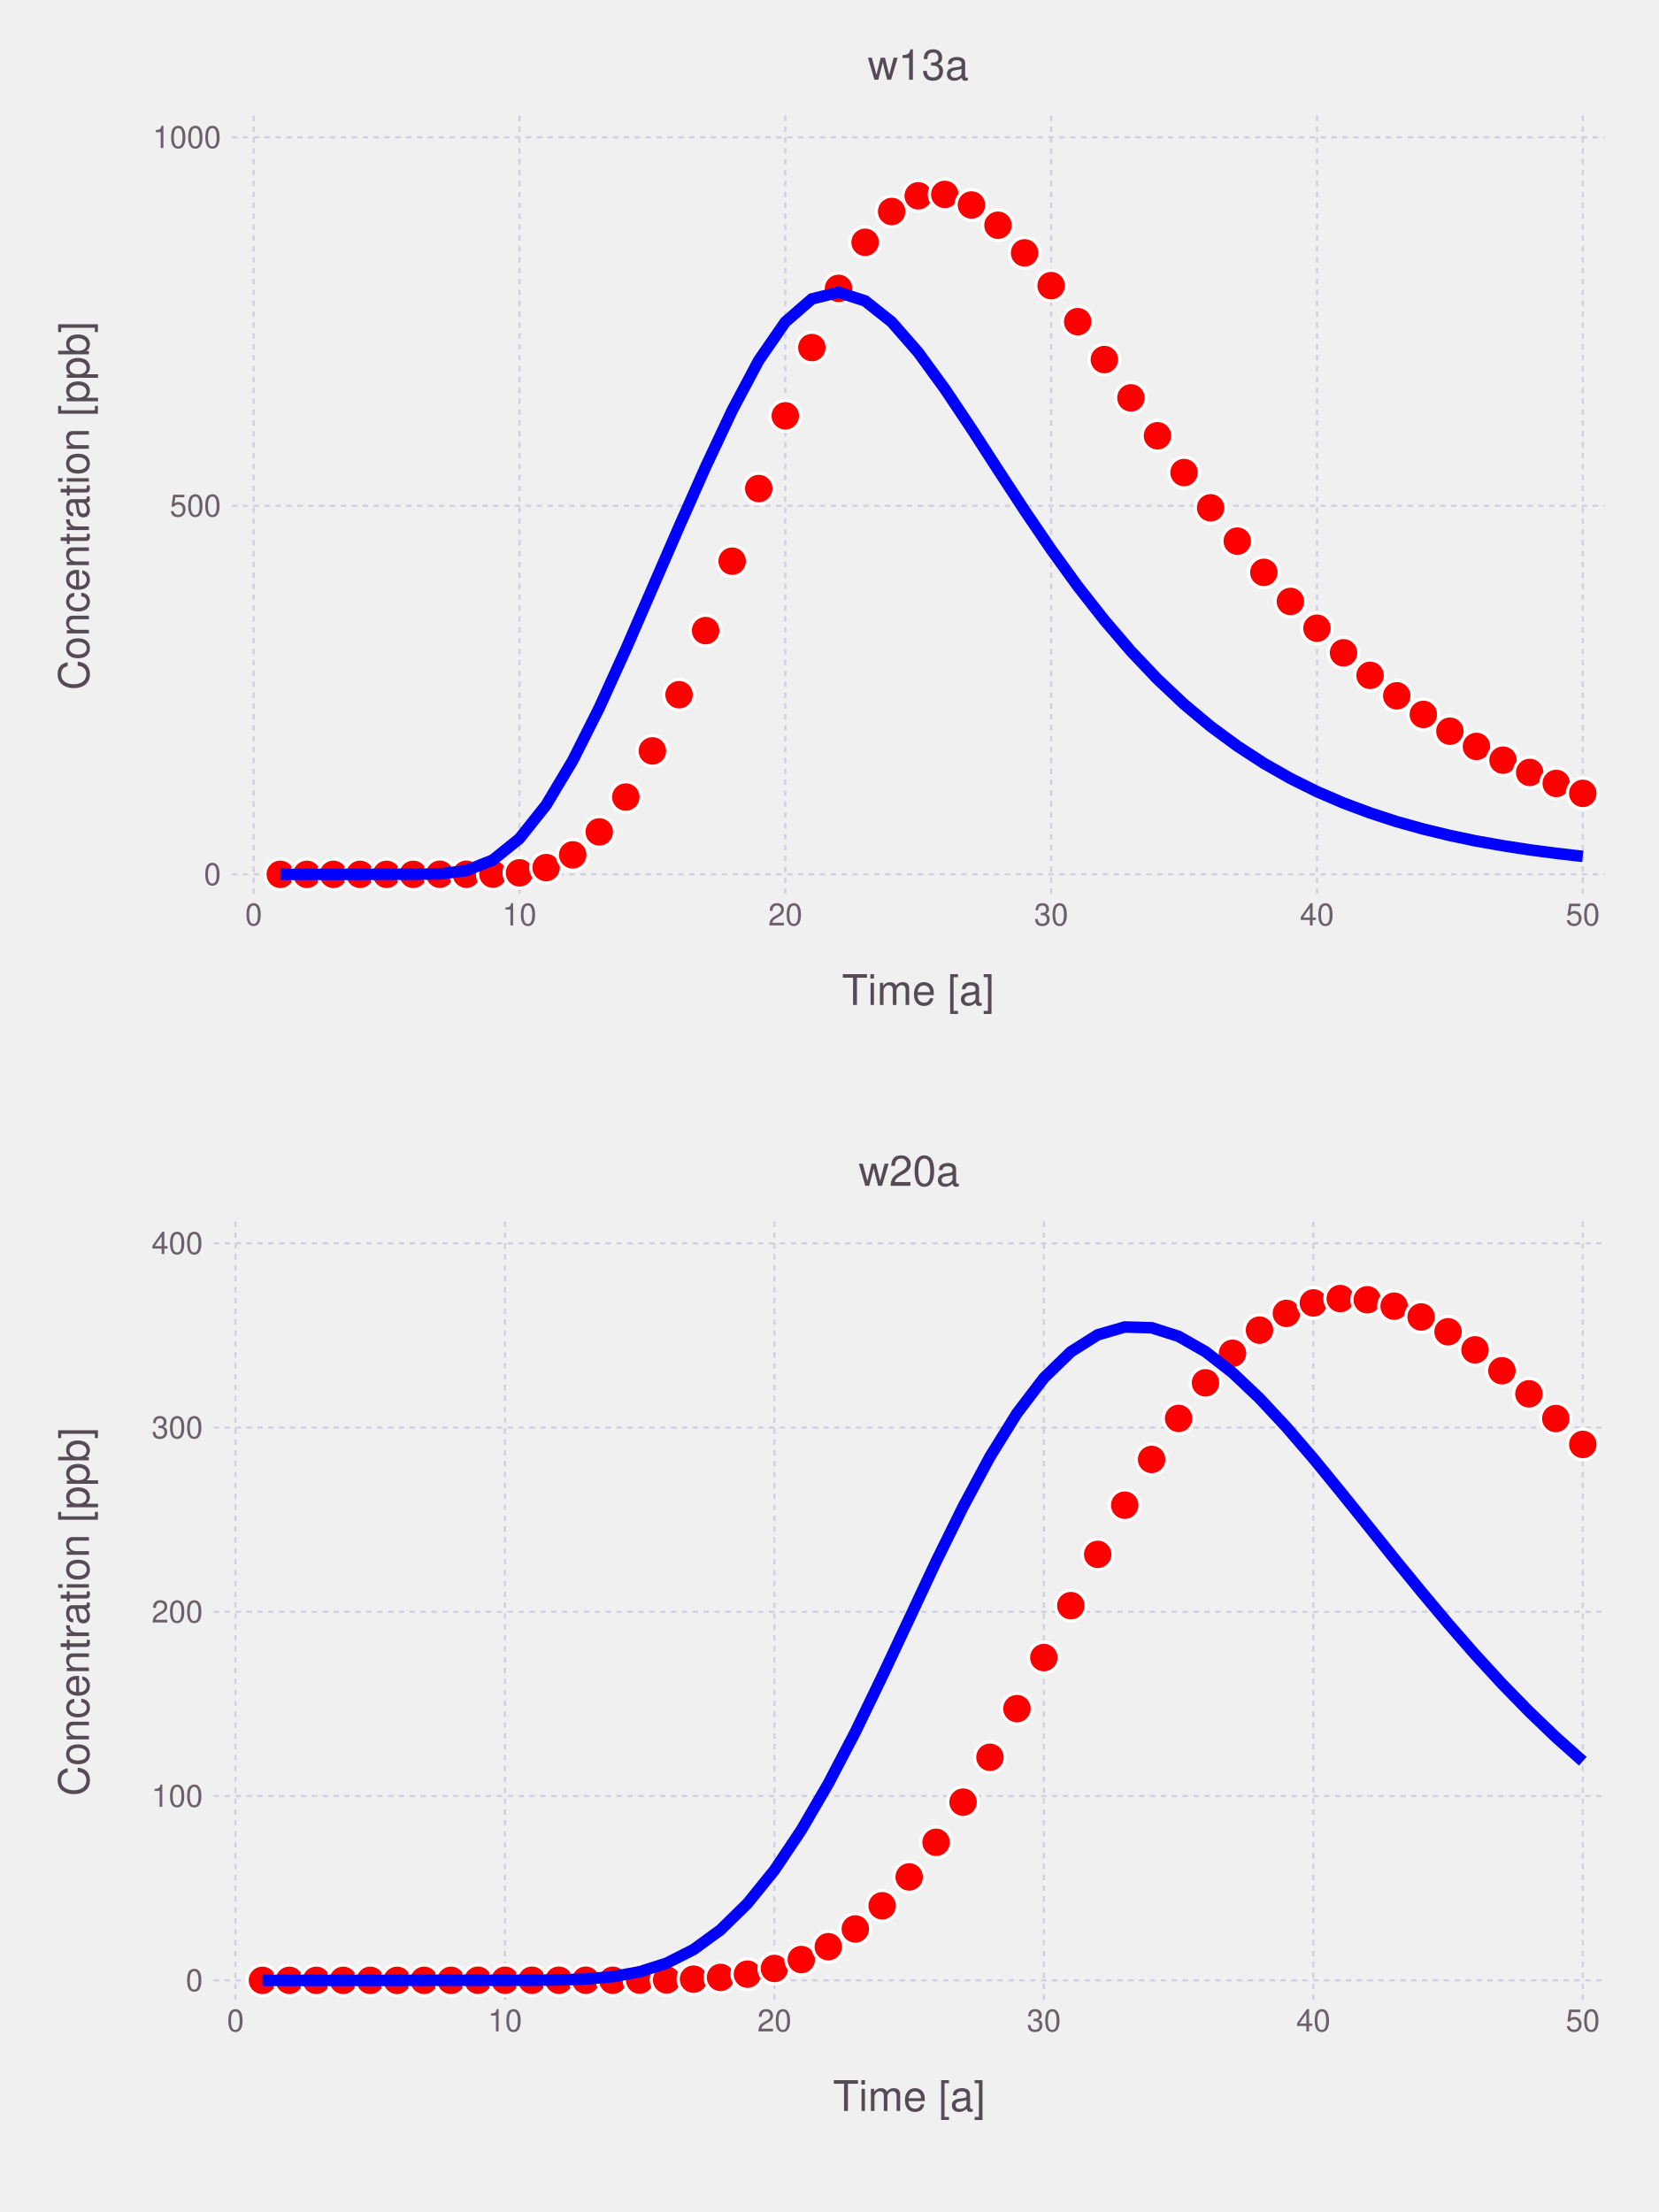
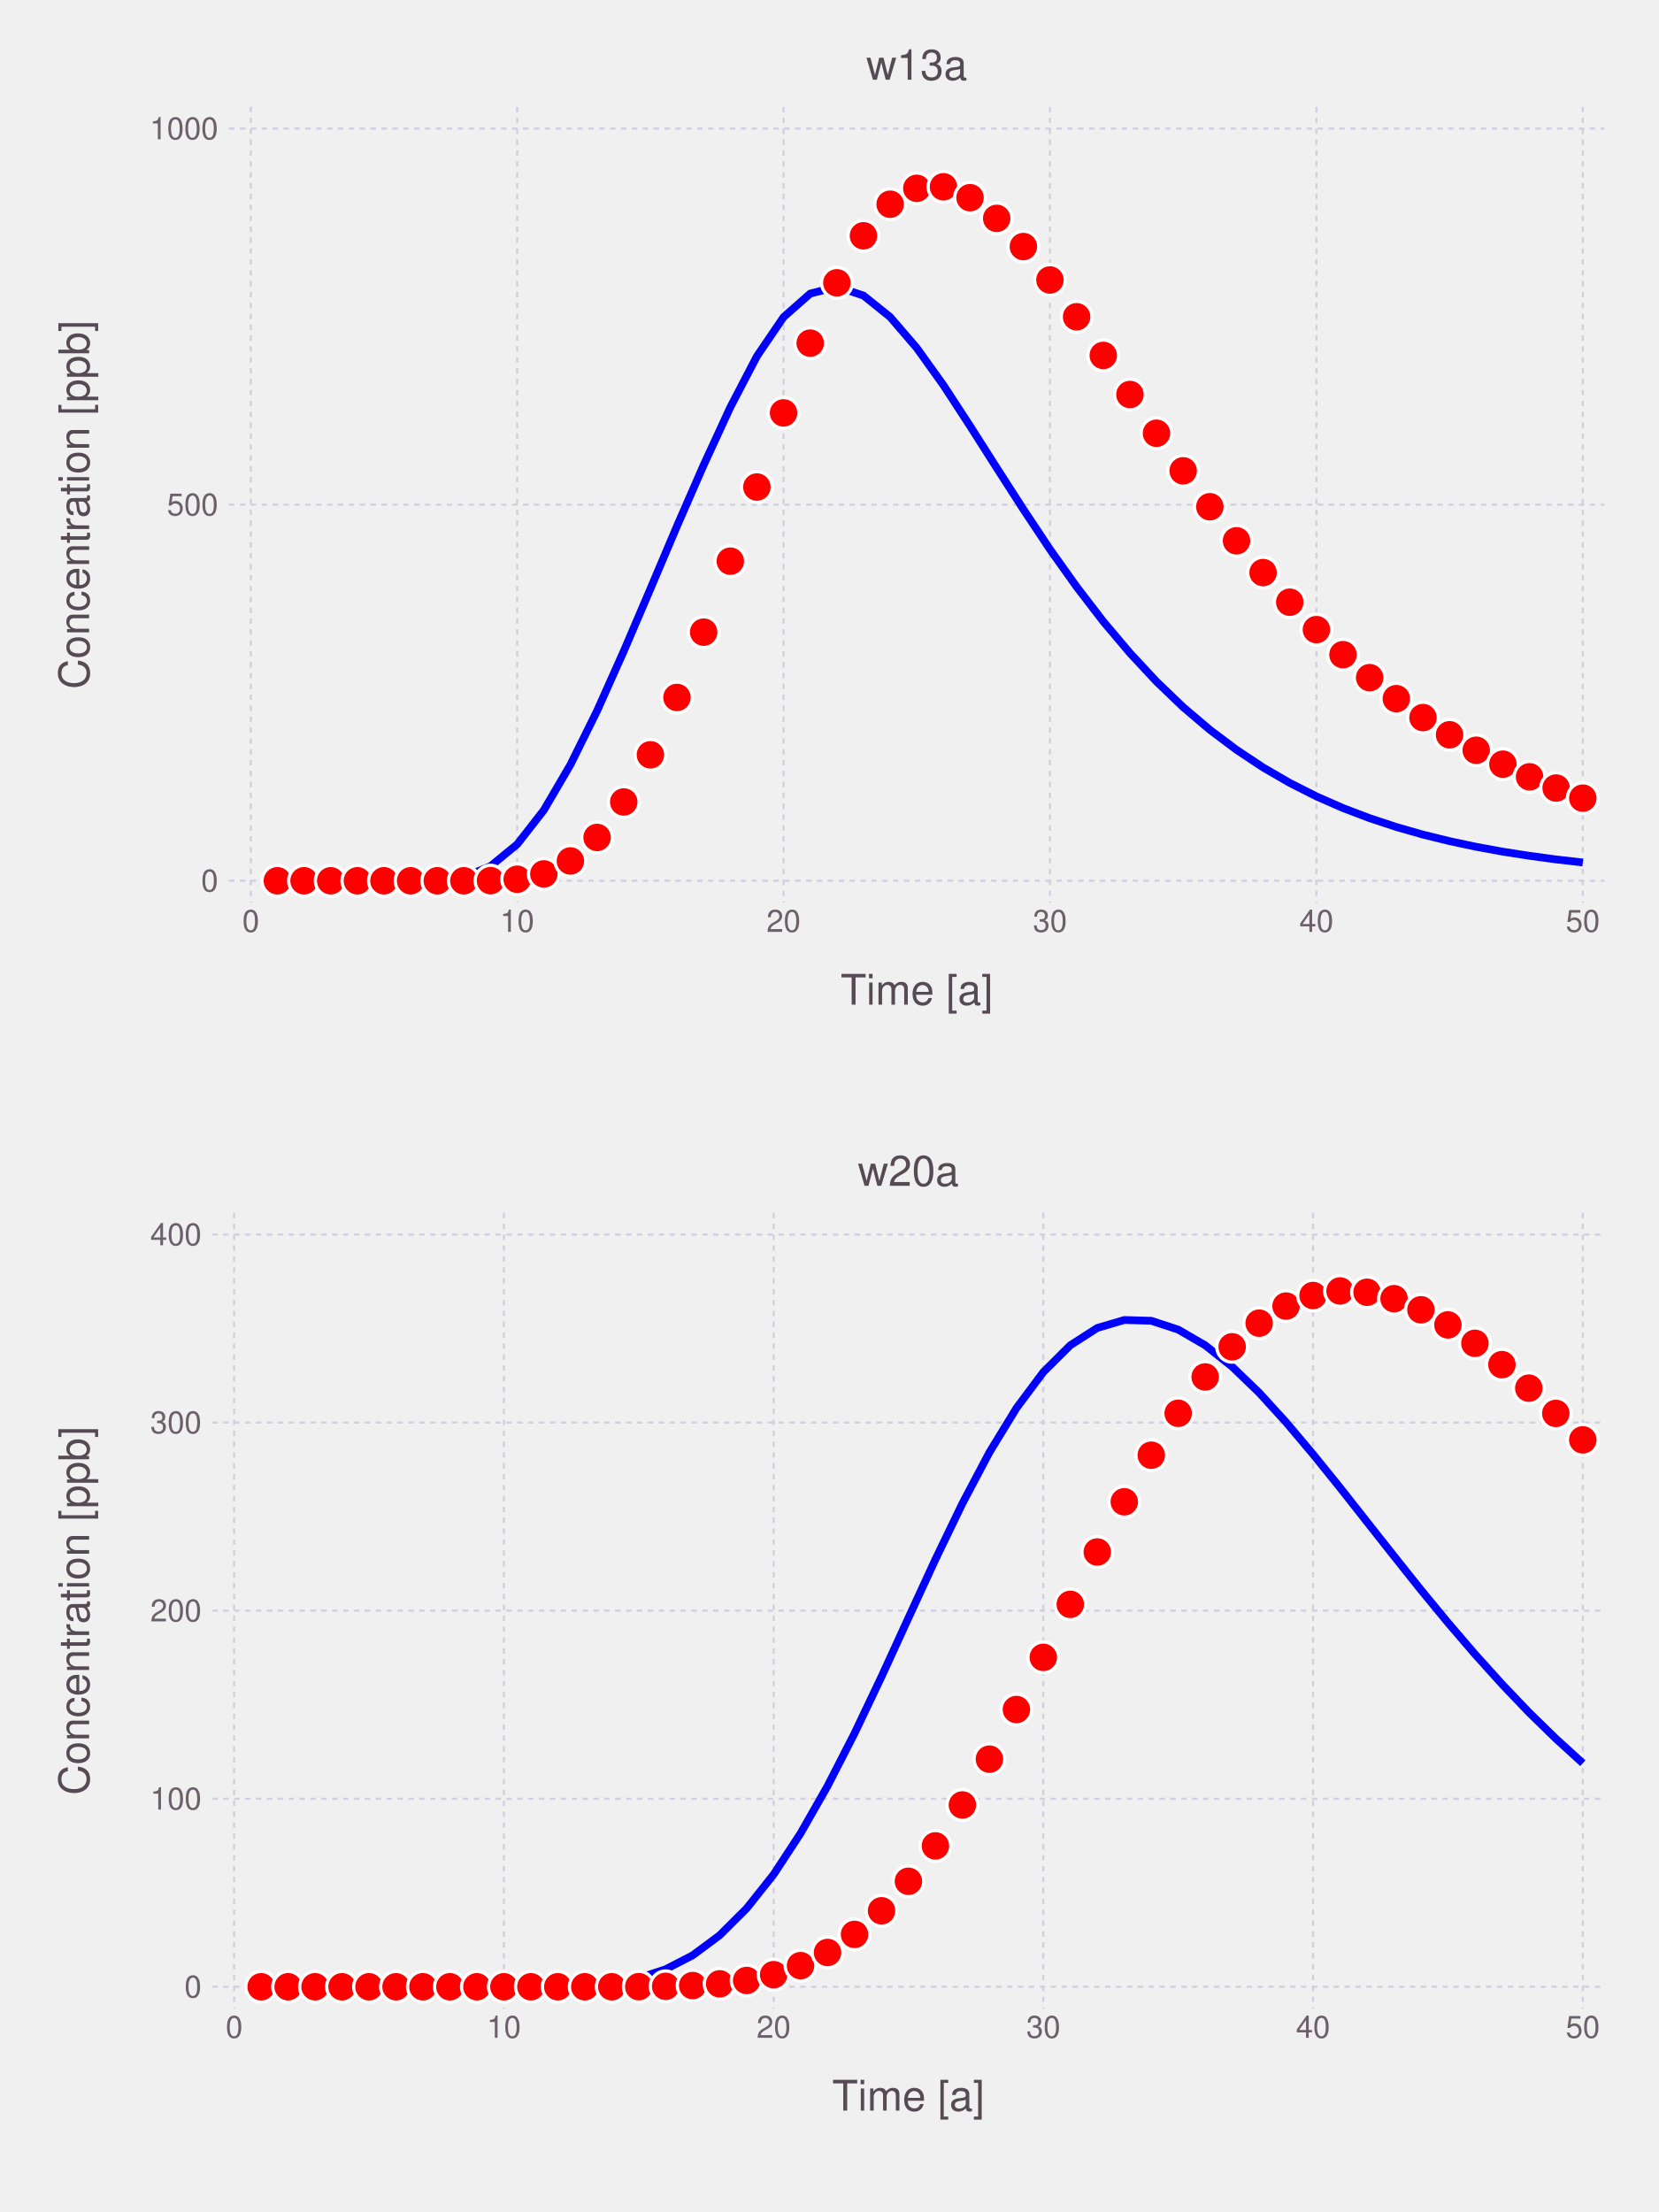
<svg xmlns="http://www.w3.org/2000/svg" xmlns:xlink="http://www.w3.org/1999/xlink" version="1.2" width="152.4mm" height="203.2mm" viewBox="0 0 152.4 203.2" stroke="none" fill="#000000" stroke-width="0.3" font-size="3.88">
-   <g class="plotroot xscalable yscalable" id="img-0877f21f-1">
-     <g font-size="3.88" font-family="'PT Sans','Helvetica Neue','Helvetica',sans-serif" fill="#564A55" stroke="#000000" stroke-opacity="0.000" id="img-0877f21f-2">
-       <text x="83.52" y="191.59" text-anchor="middle" dy="0.6em">Time [a]</text>
-     </g>
-     <g class="guide xlabels" font-size="2.82" font-family="'PT Sans Caption','Helvetica Neue','Helvetica',sans-serif" fill="#6C606B" id="img-0877f21f-3">
-       <text x="21.63" y="184.92" text-anchor="middle" dy="0.6em">0</text>
-       <text x="46.39" y="184.92" text-anchor="middle" dy="0.6em">10</text>
-       <text x="71.14" y="184.92" text-anchor="middle" dy="0.6em">20</text>
-       <text x="95.89" y="184.92" text-anchor="middle" dy="0.6em">30</text>
-       <text x="120.65" y="184.92" text-anchor="middle" dy="0.6em">40</text>
-       <text x="145.4" y="184.92" text-anchor="middle" dy="0.6em">50</text>
-     </g>
-     <g clip-path="url(#img-0877f21f-4)">
-       <g id="img-0877f21f-5">
-         <g pointer-events="visible" opacity="1" fill="#000000" fill-opacity="0.000" stroke="#000000" stroke-opacity="0.000" class="guide background" id="img-0877f21f-6">
-           <rect x="19.63" y="112.21" width="127.77" height="71.7" />
-         </g>
-         <g class="guide ygridlines xfixed" stroke-dasharray="0.5,0.5" stroke-width="0.2" stroke="#D0D0E0" id="img-0877f21f-7">
-           <path fill="none" d="M19.63,181.92 L 147.4 181.92" />
-           <path fill="none" d="M19.63,164.99 L 147.4 164.99" />
-           <path fill="none" d="M19.63,148.06 L 147.4 148.06" />
-           <path fill="none" d="M19.63,131.14 L 147.4 131.14" />
-           <path fill="none" d="M19.63,114.21 L 147.4 114.21" />
-         </g>
-         <g class="guide xgridlines yfixed" stroke-dasharray="0.5,0.5" stroke-width="0.2" stroke="#D0D0E0" id="img-0877f21f-8">
-           <path fill="none" d="M21.63,112.21 L 21.63 183.92" />
-           <path fill="none" d="M46.39,112.21 L 46.39 183.92" />
-           <path fill="none" d="M71.14,112.21 L 71.14 183.92" />
-           <path fill="none" d="M95.89,112.21 L 95.89 183.92" />
-           <path fill="none" d="M120.65,112.21 L 120.65 183.92" />
-           <path fill="none" d="M145.4,112.21 L 145.4 183.92" />
-         </g>
-         <g class="plotpanel" id="img-0877f21f-9">
-           <g class="geometry" id="img-0877f21f-10">
-             <g class="color_RGBA{Float32}(1.0f0,0.0f0,0.0f0,1.0f0)" stroke="#FFFFFF" stroke-width="0.3" fill="#FF0000" id="img-0877f21f-11">
-               <use xlink:href="#img-0877f21f-12" x="24.11" y="181.92" />
-               <use xlink:href="#img-0877f21f-12" x="26.58" y="181.92" />
-               <use xlink:href="#img-0877f21f-12" x="29.06" y="181.92" />
-               <use xlink:href="#img-0877f21f-12" x="31.53" y="181.92" />
-               <use xlink:href="#img-0877f21f-12" x="34.01" y="181.92" />
-               <use xlink:href="#img-0877f21f-12" x="36.48" y="181.92" />
-               <use xlink:href="#img-0877f21f-12" x="38.96" y="181.92" />
-               <use xlink:href="#img-0877f21f-12" x="41.43" y="181.92" />
-               <use xlink:href="#img-0877f21f-12" x="43.91" y="181.91" />
-               <use xlink:href="#img-0877f21f-12" x="46.39" y="181.91" />
-               <use xlink:href="#img-0877f21f-12" x="48.86" y="181.91" />
-               <use xlink:href="#img-0877f21f-12" x="51.34" y="181.91" />
-               <use xlink:href="#img-0877f21f-12" x="53.81" y="181.91" />
-               <use xlink:href="#img-0877f21f-12" x="56.29" y="181.91" />
-               <use xlink:href="#img-0877f21f-12" x="58.76" y="181.9" />
-               <use xlink:href="#img-0877f21f-12" x="61.24" y="181.88" />
-               <use xlink:href="#img-0877f21f-12" x="63.71" y="181.81" />
-               <use xlink:href="#img-0877f21f-12" x="66.19" y="181.65" />
-               <use xlink:href="#img-0877f21f-12" x="68.66" y="181.35" />
-               <use xlink:href="#img-0877f21f-12" x="71.14" y="180.83" />
-               <use xlink:href="#img-0877f21f-12" x="73.61" y="180.01" />
-               <use xlink:href="#img-0877f21f-12" x="76.09" y="178.83" />
-               <use xlink:href="#img-0877f21f-12" x="78.57" y="177.2" />
-               <use xlink:href="#img-0877f21f-12" x="81.04" y="175.07" />
-               <use xlink:href="#img-0877f21f-12" x="83.52" y="172.42" />
-               <use xlink:href="#img-0877f21f-12" x="85.99" y="169.24" />
-               <use xlink:href="#img-0877f21f-12" x="88.47" y="165.55" />
-               <use xlink:href="#img-0877f21f-12" x="90.94" y="161.43" />
-               <use xlink:href="#img-0877f21f-12" x="93.42" y="156.96" />
-               <use xlink:href="#img-0877f21f-12" x="95.89" y="152.27" />
-               <use xlink:href="#img-0877f21f-12" x="98.37" y="147.5" />
-               <use xlink:href="#img-0877f21f-12" x="100.84" y="142.79" />
-               <use xlink:href="#img-0877f21f-12" x="103.32" y="138.27" />
-               <use xlink:href="#img-0877f21f-12" x="105.79" y="134.07" />
-               <use xlink:href="#img-0877f21f-12" x="108.27" y="130.3" />
-               <use xlink:href="#img-0877f21f-12" x="110.74" y="127.03" />
-               <use xlink:href="#img-0877f21f-12" x="113.22" y="124.32" />
-               <use xlink:href="#img-0877f21f-12" x="115.7" y="122.19" />
-               <use xlink:href="#img-0877f21f-12" x="118.17" y="120.65" />
-               <use xlink:href="#img-0877f21f-12" x="120.65" y="119.69" />
-               <use xlink:href="#img-0877f21f-12" x="123.12" y="119.29" />
-               <use xlink:href="#img-0877f21f-12" x="125.6" y="119.4" />
-               <use xlink:href="#img-0877f21f-12" x="128.07" y="119.99" />
-               <use xlink:href="#img-0877f21f-12" x="130.55" y="120.98" />
-               <use xlink:href="#img-0877f21f-12" x="133.02" y="122.34" />
-               <use xlink:href="#img-0877f21f-12" x="135.5" y="124" />
-               <use xlink:href="#img-0877f21f-12" x="137.97" y="125.92" />
-               <use xlink:href="#img-0877f21f-12" x="140.45" y="128.04" />
-               <use xlink:href="#img-0877f21f-12" x="142.92" y="130.31" />
-               <use xlink:href="#img-0877f21f-12" x="145.4" y="132.69" />
+   <g class="plotroot xscalable yscalable" id="img-279c3959-1">
+     <g font-size="3.88" font-family="'PT Sans','Helvetica Neue','Helvetica',sans-serif" fill="#564A55" stroke="#000000" stroke-opacity="0.000" id="img-279c3959-2">
+       <text x="83.45" y="191.56" text-anchor="middle" dy="0.6em">Time [a]</text>
+     </g>
+     <g class="guide xlabels" font-size="2.82" font-family="'PT Sans Caption','Helvetica Neue','Helvetica',sans-serif" fill="#6C606B" id="img-279c3959-3">
+       <text x="21.51" y="185.51" text-anchor="middle" dy="0.6em">0</text>
+       <text x="46.29" y="185.51" text-anchor="middle" dy="0.6em">10</text>
+       <text x="71.07" y="185.51" text-anchor="middle" dy="0.6em">20</text>
+       <text x="95.84" y="185.51" text-anchor="middle" dy="0.6em">30</text>
+       <text x="120.62" y="185.51" text-anchor="middle" dy="0.6em">40</text>
+       <text x="145.4" y="185.51" text-anchor="middle" dy="0.6em">50</text>
+     </g>
+     <g clip-path="url(#img-279c3959-4)">
+       <g id="img-279c3959-5">
+         <g pointer-events="visible" opacity="1" fill="#000000" fill-opacity="0.000" stroke="#000000" stroke-opacity="0.000" class="guide background" id="img-279c3959-6">
+           <rect x="19.51" y="111.41" width="127.89" height="73.1" />
+         </g>
+         <g class="guide ygridlines xfixed" stroke-dasharray="0.5,0.5" stroke-width="0.2" stroke="#D0D0E0" id="img-279c3959-7">
+           <path fill="none" d="M19.51,182.51 L 147.4 182.51" />
+           <path fill="none" d="M19.51,165.24 L 147.4 165.24" />
+           <path fill="none" d="M19.51,147.96 L 147.4 147.96" />
+           <path fill="none" d="M19.51,130.68 L 147.4 130.68" />
+           <path fill="none" d="M19.51,113.41 L 147.4 113.41" />
+         </g>
+         <g class="guide xgridlines yfixed" stroke-dasharray="0.5,0.5" stroke-width="0.2" stroke="#D0D0E0" id="img-279c3959-8">
+           <path fill="none" d="M21.51,111.41 L 21.51 184.51" />
+           <path fill="none" d="M46.29,111.41 L 46.29 184.51" />
+           <path fill="none" d="M71.07,111.41 L 71.07 184.51" />
+           <path fill="none" d="M95.84,111.41 L 95.84 184.51" />
+           <path fill="none" d="M120.62,111.41 L 120.62 184.51" />
+           <path fill="none" d="M145.4,111.41 L 145.4 184.51" />
+         </g>
+         <g class="plotpanel" id="img-279c3959-9">
+           <g stroke-width="0.71" fill="#000000" fill-opacity="0.000" class="geometry" stroke-dasharray="none" stroke="#0000FF" id="img-279c3959-10">
+             <path fill="none" d="M23.99,182.51 L 26.47 182.51 28.94 182.51 31.42 182.51 33.9 182.51 36.38 182.51 38.85 182.51 41.33 182.51 43.81 182.51 46.29 182.51 48.77 182.5 51.24 182.48 53.72 182.39 56.2 182.17 58.68 181.71 61.15 180.9 63.63 179.62 66.11 177.78 68.59 175.31 71.07 172.19 73.54 168.42 76.02 164.07 78.5 159.23 80.98 154.02 83.45 148.63 85.93 143.25 88.41 138.11 90.89 133.42 93.37 129.36 95.84 126.05 98.32 123.58 100.8 121.99 103.28 121.26 105.76 121.33 108.23 122.14 110.71 123.58 113.19 125.55 115.67 127.94 118.14 130.65 120.62 133.59 123.1 136.66 125.58 139.81 128.06 142.95 130.53 146.05 133.01 149.06 135.49 151.95 137.97 154.7 140.44 157.29 142.92 159.71 145.4 161.97" />
+           </g>
+           <g class="geometry" id="img-279c3959-11">
+             <g class="color_RGBA{Float32}(1.0f0,0.0f0,0.0f0,1.0f0)" stroke="#FFFFFF" stroke-width="0.3" fill="#FF0000" id="img-279c3959-12">
+               <use xlink:href="#img-279c3959-13" x="23.99" y="182.51" />
+               <use xlink:href="#img-279c3959-13" x="26.47" y="182.51" />
+               <use xlink:href="#img-279c3959-13" x="28.94" y="182.51" />
+               <use xlink:href="#img-279c3959-13" x="31.42" y="182.51" />
+               <use xlink:href="#img-279c3959-13" x="33.9" y="182.51" />
+               <use xlink:href="#img-279c3959-13" x="36.38" y="182.51" />
+               <use xlink:href="#img-279c3959-13" x="38.85" y="182.51" />
+               <use xlink:href="#img-279c3959-13" x="41.33" y="182.51" />
+               <use xlink:href="#img-279c3959-13" x="43.81" y="182.51" />
+               <use xlink:href="#img-279c3959-13" x="46.29" y="182.51" />
+               <use xlink:href="#img-279c3959-13" x="48.77" y="182.51" />
+               <use xlink:href="#img-279c3959-13" x="51.24" y="182.51" />
+               <use xlink:href="#img-279c3959-13" x="53.72" y="182.51" />
+               <use xlink:href="#img-279c3959-13" x="56.2" y="182.51" />
+               <use xlink:href="#img-279c3959-13" x="58.68" y="182.5" />
+               <use xlink:href="#img-279c3959-13" x="61.15" y="182.47" />
+               <use xlink:href="#img-279c3959-13" x="63.63" y="182.4" />
+               <use xlink:href="#img-279c3959-13" x="66.11" y="182.24" />
+               <use xlink:href="#img-279c3959-13" x="68.59" y="181.93" />
+               <use xlink:href="#img-279c3959-13" x="71.07" y="181.4" />
+               <use xlink:href="#img-279c3959-13" x="73.54" y="180.57" />
+               <use xlink:href="#img-279c3959-13" x="76.02" y="179.36" />
+               <use xlink:href="#img-279c3959-13" x="78.5" y="177.7" />
+               <use xlink:href="#img-279c3959-13" x="80.98" y="175.53" />
+               <use xlink:href="#img-279c3959-13" x="83.45" y="172.82" />
+               <use xlink:href="#img-279c3959-13" x="85.93" y="169.57" />
+               <use xlink:href="#img-279c3959-13" x="88.41" y="165.81" />
+               <use xlink:href="#img-279c3959-13" x="90.89" y="161.6" />
+               <use xlink:href="#img-279c3959-13" x="93.37" y="157.04" />
+               <use xlink:href="#img-279c3959-13" x="95.84" y="152.25" />
+               <use xlink:href="#img-279c3959-13" x="98.32" y="147.38" />
+               <use xlink:href="#img-279c3959-13" x="100.8" y="142.57" />
+               <use xlink:href="#img-279c3959-13" x="103.28" y="137.96" />
+               <use xlink:href="#img-279c3959-13" x="105.76" y="133.68" />
+               <use xlink:href="#img-279c3959-13" x="108.23" y="129.83" />
+               <use xlink:href="#img-279c3959-13" x="110.71" y="126.49" />
+               <use xlink:href="#img-279c3959-13" x="113.19" y="123.72" />
+               <use xlink:href="#img-279c3959-13" x="115.67" y="121.55" />
+               <use xlink:href="#img-279c3959-13" x="118.14" y="119.98" />
+               <use xlink:href="#img-279c3959-13" x="120.62" y="119.01" />
+               <use xlink:href="#img-279c3959-13" x="123.1" y="118.59" />
+               <use xlink:href="#img-279c3959-13" x="125.58" y="118.71" />
+               <use xlink:href="#img-279c3959-13" x="128.06" y="119.3" />
+               <use xlink:href="#img-279c3959-13" x="130.53" y="120.32" />
+               <use xlink:href="#img-279c3959-13" x="133.01" y="121.71" />
+               <use xlink:href="#img-279c3959-13" x="135.49" y="123.4" />
+               <use xlink:href="#img-279c3959-13" x="137.97" y="125.36" />
+               <use xlink:href="#img-279c3959-13" x="140.44" y="127.52" />
+               <use xlink:href="#img-279c3959-13" x="142.92" y="129.84" />
+               <use xlink:href="#img-279c3959-13" x="145.4" y="132.27" />
            </g>
          </g>
-           <g stroke-width="1.06" fill="#000000" fill-opacity="0.000" class="geometry" stroke-dasharray="none" stroke="#0000FF" id="img-0877f21f-13">
-             <path fill="none" d="M24.11,181.92 L 26.58 181.92 29.06 181.92 31.53 181.92 34.01 181.92 36.48 181.92 38.96 181.91 41.43 181.91 43.91 181.91 46.39 181.91 48.86 181.91 51.34 181.88 53.81 181.8 56.29 181.58 58.76 181.13 61.24 180.34 63.71 179.09 66.19 177.28 68.66 174.86 71.14 171.8 73.61 168.11 76.09 163.85 78.57 159.11 81.04 154 83.52 148.72 85.99 143.45 88.47 138.42 90.94 133.82 93.42 129.83 95.89 126.59 98.37 124.18 100.84 122.62 103.32 121.9 105.79 121.97 108.27 122.76 110.74 124.17 113.22 126.1 115.7 128.45 118.17 131.1 120.65 133.98 123.12 137 125.6 140.08 128.07 143.16 130.55 146.19 133.02 149.14 135.5 151.98 137.97 154.67 140.45 157.21 142.92 159.58 145.4 161.79" />
-           </g>
        </g>
      </g>
    </g>
-     <g class="guide ylabels" font-size="2.82" font-family="'PT Sans Caption','Helvetica Neue','Helvetica',sans-serif" fill="#6C606B" id="img-0877f21f-14">
-       <text x="18.63" y="181.92" text-anchor="end" dy="0.35em">0</text>
-       <text x="18.63" y="164.99" text-anchor="end" dy="0.35em">100</text>
-       <text x="18.63" y="148.06" text-anchor="end" dy="0.35em">200</text>
-       <text x="18.63" y="131.14" text-anchor="end" dy="0.35em">300</text>
-       <text x="18.63" y="114.21" text-anchor="end" dy="0.35em">400</text>
-     </g>
-     <g font-size="3.88" font-family="'PT Sans','Helvetica Neue','Helvetica',sans-serif" fill="#564A55" stroke="#000000" stroke-opacity="0.000" id="img-0877f21f-15">
-       <text x="8.81" y="146.06" text-anchor="middle" dy="0.35em" transform="rotate(-90, 8.81, 148.06)">Concentration [ppb]</text>
-     </g>
-     <g font-size="3.88" font-family="'PT Sans','Helvetica Neue','Helvetica',sans-serif" fill="#564A55" stroke="#000000" stroke-opacity="0.000" id="img-0877f21f-16">
-       <text x="83.52" y="106.6" text-anchor="middle" dy="0.6em">w20a</text>
+     <g class="guide ylabels" font-size="2.82" font-family="'PT Sans Caption','Helvetica Neue','Helvetica',sans-serif" fill="#6C606B" id="img-279c3959-14">
+       <text x="18.51" y="182.51" text-anchor="end" dy="0.35em">0</text>
+       <text x="18.51" y="165.24" text-anchor="end" dy="0.35em">100</text>
+       <text x="18.51" y="147.96" text-anchor="end" dy="0.35em">200</text>
+       <text x="18.51" y="130.68" text-anchor="end" dy="0.35em">300</text>
+       <text x="18.51" y="113.41" text-anchor="end" dy="0.35em">400</text>
+     </g>
+     <g font-size="3.88" font-family="'PT Sans','Helvetica Neue','Helvetica',sans-serif" fill="#564A55" stroke="#000000" stroke-opacity="0.000" id="img-279c3959-15">
+       <text x="8.83" y="145.96" text-anchor="middle" dy="0.35em" transform="rotate(-90, 8.83, 147.96)">Concentration [ppb]</text>
+     </g>
+     <g font-size="3.88" font-family="'PT Sans','Helvetica Neue','Helvetica',sans-serif" fill="#564A55" stroke="#000000" stroke-opacity="0.000" id="img-279c3959-16">
+       <text x="83.45" y="106.6" text-anchor="middle" dy="0.6em">w20a</text>
    </g>
  </g>
-   <g class="plotroot xscalable yscalable" id="img-0877f21f-17">
-     <g font-size="3.88" font-family="'PT Sans','Helvetica Neue','Helvetica',sans-serif" fill="#564A55" stroke="#000000" stroke-opacity="0.000" id="img-0877f21f-18">
-       <text x="84.35" y="89.99" text-anchor="middle" dy="0.6em">Time [a]</text>
-     </g>
-     <g class="guide xlabels" font-size="2.82" font-family="'PT Sans Caption','Helvetica Neue','Helvetica',sans-serif" fill="#6C606B" id="img-0877f21f-19">
-       <text x="23.3" y="83.32" text-anchor="middle" dy="0.6em">0</text>
-       <text x="47.72" y="83.32" text-anchor="middle" dy="0.6em">10</text>
-       <text x="72.14" y="83.32" text-anchor="middle" dy="0.6em">20</text>
-       <text x="96.56" y="83.32" text-anchor="middle" dy="0.6em">30</text>
-       <text x="120.98" y="83.32" text-anchor="middle" dy="0.6em">40</text>
-       <text x="145.4" y="83.32" text-anchor="middle" dy="0.6em">50</text>
-     </g>
-     <g clip-path="url(#img-0877f21f-20)">
-       <g id="img-0877f21f-21">
-         <g pointer-events="visible" opacity="1" fill="#000000" fill-opacity="0.000" stroke="#000000" stroke-opacity="0.000" class="guide background" id="img-0877f21f-22">
-           <rect x="21.3" y="10.61" width="126.09" height="71.7" />
-         </g>
-         <g class="guide ygridlines xfixed" stroke-dasharray="0.5,0.5" stroke-width="0.2" stroke="#D0D0E0" id="img-0877f21f-23">
-           <path fill="none" d="M21.3,80.32 L 147.4 80.32" />
-           <path fill="none" d="M21.3,46.46 L 147.4 46.46" />
-           <path fill="none" d="M21.3,12.61 L 147.4 12.61" />
-         </g>
-         <g class="guide xgridlines yfixed" stroke-dasharray="0.5,0.5" stroke-width="0.2" stroke="#D0D0E0" id="img-0877f21f-24">
-           <path fill="none" d="M23.3,10.61 L 23.3 82.32" />
-           <path fill="none" d="M47.72,10.61 L 47.72 82.32" />
-           <path fill="none" d="M72.14,10.61 L 72.14 82.32" />
-           <path fill="none" d="M96.56,10.61 L 96.56 82.32" />
-           <path fill="none" d="M120.98,10.61 L 120.98 82.32" />
-           <path fill="none" d="M145.4,10.61 L 145.4 82.32" />
-         </g>
-         <g class="plotpanel" id="img-0877f21f-25">
-           <g class="geometry" id="img-0877f21f-26">
-             <g class="color_RGBA{Float32}(1.0f0,0.0f0,0.0f0,1.0f0)" stroke="#FFFFFF" stroke-width="0.3" fill="#FF0000" id="img-0877f21f-27">
-               <use xlink:href="#img-0877f21f-28" x="25.75" y="80.32" />
-               <use xlink:href="#img-0877f21f-28" x="28.19" y="80.32" />
-               <use xlink:href="#img-0877f21f-28" x="30.63" y="80.32" />
-               <use xlink:href="#img-0877f21f-28" x="33.07" y="80.32" />
-               <use xlink:href="#img-0877f21f-28" x="35.51" y="80.32" />
-               <use xlink:href="#img-0877f21f-28" x="37.96" y="80.32" />
-               <use xlink:href="#img-0877f21f-28" x="40.4" y="80.31" />
-               <use xlink:href="#img-0877f21f-28" x="42.84" y="80.31" />
-               <use xlink:href="#img-0877f21f-28" x="45.28" y="80.3" />
-               <use xlink:href="#img-0877f21f-28" x="47.72" y="80.18" />
-               <use xlink:href="#img-0877f21f-28" x="50.17" y="79.7" />
-               <use xlink:href="#img-0877f21f-28" x="52.61" y="78.53" />
-               <use xlink:href="#img-0877f21f-28" x="55.05" y="76.42" />
-               <use xlink:href="#img-0877f21f-28" x="57.49" y="73.22" />
-               <use xlink:href="#img-0877f21f-28" x="59.93" y="68.98" />
-               <use xlink:href="#img-0877f21f-28" x="62.38" y="63.82" />
-               <use xlink:href="#img-0877f21f-28" x="64.82" y="57.93" />
-               <use xlink:href="#img-0877f21f-28" x="67.26" y="51.55" />
-               <use xlink:href="#img-0877f21f-28" x="69.7" y="44.88" />
-               <use xlink:href="#img-0877f21f-28" x="72.14" y="38.2" />
-               <use xlink:href="#img-0877f21f-28" x="74.58" y="31.93" />
-               <use xlink:href="#img-0877f21f-28" x="77.03" y="26.49" />
-               <use xlink:href="#img-0877f21f-28" x="79.47" y="22.26" />
-               <use xlink:href="#img-0877f21f-28" x="81.91" y="19.43" />
-               <use xlink:href="#img-0877f21f-28" x="84.35" y="17.99" />
-               <use xlink:href="#img-0877f21f-28" x="86.79" y="17.86" />
-               <use xlink:href="#img-0877f21f-28" x="89.24" y="18.83" />
-               <use xlink:href="#img-0877f21f-28" x="91.68" y="20.69" />
-               <use xlink:href="#img-0877f21f-28" x="94.12" y="23.23" />
-               <use xlink:href="#img-0877f21f-28" x="96.56" y="26.24" />
-               <use xlink:href="#img-0877f21f-28" x="99" y="29.55" />
-               <use xlink:href="#img-0877f21f-28" x="101.45" y="33.03" />
-               <use xlink:href="#img-0877f21f-28" x="103.89" y="36.55" />
-               <use xlink:href="#img-0877f21f-28" x="106.33" y="40.03" />
-               <use xlink:href="#img-0877f21f-28" x="108.77" y="43.41" />
-               <use xlink:href="#img-0877f21f-28" x="111.21" y="46.65" />
-               <use xlink:href="#img-0877f21f-28" x="113.66" y="49.71" />
-               <use xlink:href="#img-0877f21f-28" x="116.1" y="52.58" />
-               <use xlink:href="#img-0877f21f-28" x="118.54" y="55.25" />
-               <use xlink:href="#img-0877f21f-28" x="120.98" y="57.71" />
-               <use xlink:href="#img-0877f21f-28" x="123.42" y="59.97" />
-               <use xlink:href="#img-0877f21f-28" x="125.86" y="62.04" />
-               <use xlink:href="#img-0877f21f-28" x="128.31" y="63.92" />
-               <use xlink:href="#img-0877f21f-28" x="130.75" y="65.63" />
-               <use xlink:href="#img-0877f21f-28" x="133.19" y="67.17" />
-               <use xlink:href="#img-0877f21f-28" x="135.63" y="68.57" />
-               <use xlink:href="#img-0877f21f-28" x="138.07" y="69.83" />
-               <use xlink:href="#img-0877f21f-28" x="140.52" y="70.96" />
-               <use xlink:href="#img-0877f21f-28" x="142.96" y="71.97" />
-               <use xlink:href="#img-0877f21f-28" x="145.4" y="72.88" />
+   <g class="plotroot xscalable yscalable" id="img-279c3959-17">
+     <g font-size="3.88" font-family="'PT Sans','Helvetica Neue','Helvetica',sans-serif" fill="#564A55" stroke="#000000" stroke-opacity="0.000" id="img-279c3959-18">
+       <text x="84.22" y="89.96" text-anchor="middle" dy="0.6em">Time [a]</text>
+     </g>
+     <g class="guide xlabels" font-size="2.82" font-family="'PT Sans Caption','Helvetica Neue','Helvetica',sans-serif" fill="#6C606B" id="img-279c3959-19">
+       <text x="23.04" y="83.91" text-anchor="middle" dy="0.6em">0</text>
+       <text x="47.51" y="83.91" text-anchor="middle" dy="0.6em">10</text>
+       <text x="71.98" y="83.91" text-anchor="middle" dy="0.6em">20</text>
+       <text x="96.45" y="83.91" text-anchor="middle" dy="0.6em">30</text>
+       <text x="120.93" y="83.91" text-anchor="middle" dy="0.6em">40</text>
+       <text x="145.4" y="83.91" text-anchor="middle" dy="0.6em">50</text>
+     </g>
+     <g clip-path="url(#img-279c3959-20)">
+       <g id="img-279c3959-21">
+         <g pointer-events="visible" opacity="1" fill="#000000" fill-opacity="0.000" stroke="#000000" stroke-opacity="0.000" class="guide background" id="img-279c3959-22">
+           <rect x="21.04" y="9.81" width="126.36" height="73.1" />
+         </g>
+         <g class="guide ygridlines xfixed" stroke-dasharray="0.5,0.5" stroke-width="0.2" stroke="#D0D0E0" id="img-279c3959-23">
+           <path fill="none" d="M21.04,80.91 L 147.4 80.91" />
+           <path fill="none" d="M21.04,46.36 L 147.4 46.36" />
+           <path fill="none" d="M21.04,11.81 L 147.4 11.81" />
+         </g>
+         <g class="guide xgridlines yfixed" stroke-dasharray="0.5,0.5" stroke-width="0.2" stroke="#D0D0E0" id="img-279c3959-24">
+           <path fill="none" d="M23.04,9.81 L 23.04 82.91" />
+           <path fill="none" d="M47.51,9.81 L 47.51 82.91" />
+           <path fill="none" d="M71.98,9.81 L 71.98 82.91" />
+           <path fill="none" d="M96.45,9.81 L 96.45 82.91" />
+           <path fill="none" d="M120.93,9.81 L 120.93 82.91" />
+           <path fill="none" d="M145.4,9.81 L 145.4 82.91" />
+         </g>
+         <g class="plotpanel" id="img-279c3959-25">
+           <g stroke-width="0.71" fill="#000000" fill-opacity="0.000" class="geometry" stroke-dasharray="none" stroke="#0000FF" id="img-279c3959-26">
+             <path fill="none" d="M25.48,80.91 L 27.93 80.91 30.38 80.91 32.83 80.91 35.27 80.91 37.72 80.91 40.17 80.87 42.61 80.56 45.06 79.57 47.51 77.56 49.96 74.42 52.4 70.25 54.85 65.3 57.3 59.82 59.75 54.09 62.19 48.33 64.64 42.72 67.09 37.41 69.53 32.73 71.98 29.13 74.43 26.97 76.88 26.34 79.32 27.15 81.77 29.12 84.22 31.97 86.67 35.39 89.11 39.13 91.56 42.98 94.01 46.79 96.45 50.46 98.9 53.9 101.35 57.09 103.8 59.99 106.24 62.61 108.69 64.96 111.14 67.04 113.59 68.88 116.03 70.5 118.48 71.92 120.93 73.16 123.37 74.23 125.82 75.16 128.27 75.97 130.72 76.67 133.16 77.27 135.61 77.79 138.06 78.24 140.51 78.62 142.95 78.95 145.4 79.23" />
+           </g>
+           <g class="geometry" id="img-279c3959-27">
+             <g class="color_RGBA{Float32}(1.0f0,0.0f0,0.0f0,1.0f0)" stroke="#FFFFFF" stroke-width="0.3" fill="#FF0000" id="img-279c3959-28">
+               <use xlink:href="#img-279c3959-29" x="25.48" y="80.91" />
+               <use xlink:href="#img-279c3959-29" x="27.93" y="80.91" />
+               <use xlink:href="#img-279c3959-29" x="30.38" y="80.91" />
+               <use xlink:href="#img-279c3959-29" x="32.83" y="80.91" />
+               <use xlink:href="#img-279c3959-29" x="35.27" y="80.91" />
+               <use xlink:href="#img-279c3959-29" x="37.72" y="80.91" />
+               <use xlink:href="#img-279c3959-29" x="40.17" y="80.91" />
+               <use xlink:href="#img-279c3959-29" x="42.61" y="80.91" />
+               <use xlink:href="#img-279c3959-29" x="45.06" y="80.9" />
+               <use xlink:href="#img-279c3959-29" x="47.51" y="80.77" />
+               <use xlink:href="#img-279c3959-29" x="49.96" y="80.28" />
+               <use xlink:href="#img-279c3959-29" x="52.4" y="79.09" />
+               <use xlink:href="#img-279c3959-29" x="54.85" y="76.93" />
+               <use xlink:href="#img-279c3959-29" x="57.3" y="73.67" />
+               <use xlink:href="#img-279c3959-29" x="59.75" y="69.34" />
+               <use xlink:href="#img-279c3959-29" x="62.19" y="64.07" />
+               <use xlink:href="#img-279c3959-29" x="64.64" y="58.07" />
+               <use xlink:href="#img-279c3959-29" x="67.09" y="51.55" />
+               <use xlink:href="#img-279c3959-29" x="69.53" y="44.74" />
+               <use xlink:href="#img-279c3959-29" x="71.98" y="37.93" />
+               <use xlink:href="#img-279c3959-29" x="74.43" y="31.52" />
+               <use xlink:href="#img-279c3959-29" x="76.88" y="25.98" />
+               <use xlink:href="#img-279c3959-29" x="79.32" y="21.66" />
+               <use xlink:href="#img-279c3959-29" x="81.77" y="18.76" />
+               <use xlink:href="#img-279c3959-29" x="84.22" y="17.3" />
+               <use xlink:href="#img-279c3959-29" x="86.67" y="17.16" />
+               <use xlink:href="#img-279c3959-29" x="89.11" y="18.16" />
+               <use xlink:href="#img-279c3959-29" x="91.56" y="20.06" />
+               <use xlink:href="#img-279c3959-29" x="94.01" y="22.65" />
+               <use xlink:href="#img-279c3959-29" x="96.45" y="25.72" />
+               <use xlink:href="#img-279c3959-29" x="98.9" y="29.1" />
+               <use xlink:href="#img-279c3959-29" x="101.35" y="32.65" />
+               <use xlink:href="#img-279c3959-29" x="103.8" y="36.24" />
+               <use xlink:href="#img-279c3959-29" x="106.24" y="39.8" />
+               <use xlink:href="#img-279c3959-29" x="108.69" y="43.25" />
+               <use xlink:href="#img-279c3959-29" x="111.14" y="46.55" />
+               <use xlink:href="#img-279c3959-29" x="113.59" y="49.68" />
+               <use xlink:href="#img-279c3959-29" x="116.03" y="52.6" />
+               <use xlink:href="#img-279c3959-29" x="118.48" y="55.32" />
+               <use xlink:href="#img-279c3959-29" x="120.93" y="57.84" />
+               <use xlink:href="#img-279c3959-29" x="123.37" y="60.14" />
+               <use xlink:href="#img-279c3959-29" x="125.82" y="62.25" />
+               <use xlink:href="#img-279c3959-29" x="128.27" y="64.18" />
+               <use xlink:href="#img-279c3959-29" x="130.72" y="65.92" />
+               <use xlink:href="#img-279c3959-29" x="133.16" y="67.5" />
+               <use xlink:href="#img-279c3959-29" x="135.61" y="68.92" />
+               <use xlink:href="#img-279c3959-29" x="138.06" y="70.2" />
+               <use xlink:href="#img-279c3959-29" x="140.51" y="71.36" />
+               <use xlink:href="#img-279c3959-29" x="142.95" y="72.39" />
+               <use xlink:href="#img-279c3959-29" x="145.4" y="73.32" />
            </g>
          </g>
-           <g stroke-width="1.06" fill="#000000" fill-opacity="0.000" class="geometry" stroke-dasharray="none" stroke="#0000FF" id="img-0877f21f-29">
-             <path fill="none" d="M25.75,80.32 L 28.19 80.32 30.63 80.32 33.07 80.32 35.51 80.31 37.96 80.31 40.4 80.28 42.84 79.97 45.28 79 47.72 77.03 50.17 73.95 52.61 69.87 55.05 65.02 57.49 59.65 59.93 54.03 62.38 48.39 64.82 42.89 67.26 37.7 69.7 33.11 72.14 29.58 74.58 27.46 77.03 26.85 79.47 27.64 81.91 29.58 84.35 32.37 86.79 35.72 89.24 39.38 91.68 43.16 94.12 46.89 96.56 50.48 99 53.85 101.45 56.97 103.89 59.82 106.33 62.39 108.77 64.69 111.21 66.73 113.66 68.53 116.1 70.12 118.54 71.51 120.98 72.72 123.42 73.77 125.86 74.68 128.31 75.48 130.75 76.16 133.19 76.75 135.63 77.26 138.07 77.69 140.52 78.07 142.96 78.39 145.4 78.67" />
-           </g>
        </g>
      </g>
    </g>
-     <g class="guide ylabels" font-size="2.82" font-family="'PT Sans Caption','Helvetica Neue','Helvetica',sans-serif" fill="#6C606B" id="img-0877f21f-30">
-       <text x="20.3" y="80.32" text-anchor="end" dy="0.35em">0</text>
-       <text x="20.3" y="46.46" text-anchor="end" dy="0.35em">500</text>
-       <text x="20.3" y="12.61" text-anchor="end" dy="0.35em">1000</text>
-     </g>
-     <g font-size="3.88" font-family="'PT Sans','Helvetica Neue','Helvetica',sans-serif" fill="#564A55" stroke="#000000" stroke-opacity="0.000" id="img-0877f21f-31">
-       <text x="8.81" y="44.46" text-anchor="middle" dy="0.35em" transform="rotate(-90, 8.81, 46.46)">Concentration [ppb]</text>
-     </g>
-     <g font-size="3.88" font-family="'PT Sans','Helvetica Neue','Helvetica',sans-serif" fill="#564A55" stroke="#000000" stroke-opacity="0.000" id="img-0877f21f-32">
-       <text x="84.35" y="5" text-anchor="middle" dy="0.6em">w13a</text>
+     <g class="guide ylabels" font-size="2.82" font-family="'PT Sans Caption','Helvetica Neue','Helvetica',sans-serif" fill="#6C606B" id="img-279c3959-30">
+       <text x="20.04" y="80.91" text-anchor="end" dy="0.35em">0</text>
+       <text x="20.04" y="46.36" text-anchor="end" dy="0.35em">500</text>
+       <text x="20.04" y="11.81" text-anchor="end" dy="0.35em">1000</text>
+     </g>
+     <g font-size="3.88" font-family="'PT Sans','Helvetica Neue','Helvetica',sans-serif" fill="#564A55" stroke="#000000" stroke-opacity="0.000" id="img-279c3959-31">
+       <text x="8.83" y="44.36" text-anchor="middle" dy="0.35em" transform="rotate(-90, 8.83, 46.36)">Concentration [ppb]</text>
+     </g>
+     <g font-size="3.88" font-family="'PT Sans','Helvetica Neue','Helvetica',sans-serif" fill="#564A55" stroke="#000000" stroke-opacity="0.000" id="img-279c3959-32">
+       <text x="84.22" y="5" text-anchor="middle" dy="0.6em">w13a</text>
    </g>
  </g>
  <defs>
-     <clipPath id="img-0877f21f-20">
-       <path d="M21.3,10.61 L 147.4 10.61 147.4 82.32 21.3 82.32" />
+     <clipPath id="img-279c3959-4">
+       <path d="M19.51,111.41 L 147.4 111.41 147.4 184.51 19.51 184.51" />
    </clipPath>
-     <clipPath id="img-0877f21f-4">
-       <path d="M19.63,112.21 L 147.4 112.21 147.4 183.92 19.63 183.92" />
+     <clipPath id="img-279c3959-20">
+       <path d="M21.04,9.81 L 147.4 9.81 147.4 82.91 21.04 82.91" />
    </clipPath>
-     <g id="img-0877f21f-12">
+     <g id="img-279c3959-13">
      <circle cx="0" cy="0" r="1.41" />
    </g>
-     <g id="img-0877f21f-28">
+     <g id="img-279c3959-29">
      <circle cx="0" cy="0" r="1.41" />
    </g>
  </defs>
</svg>
